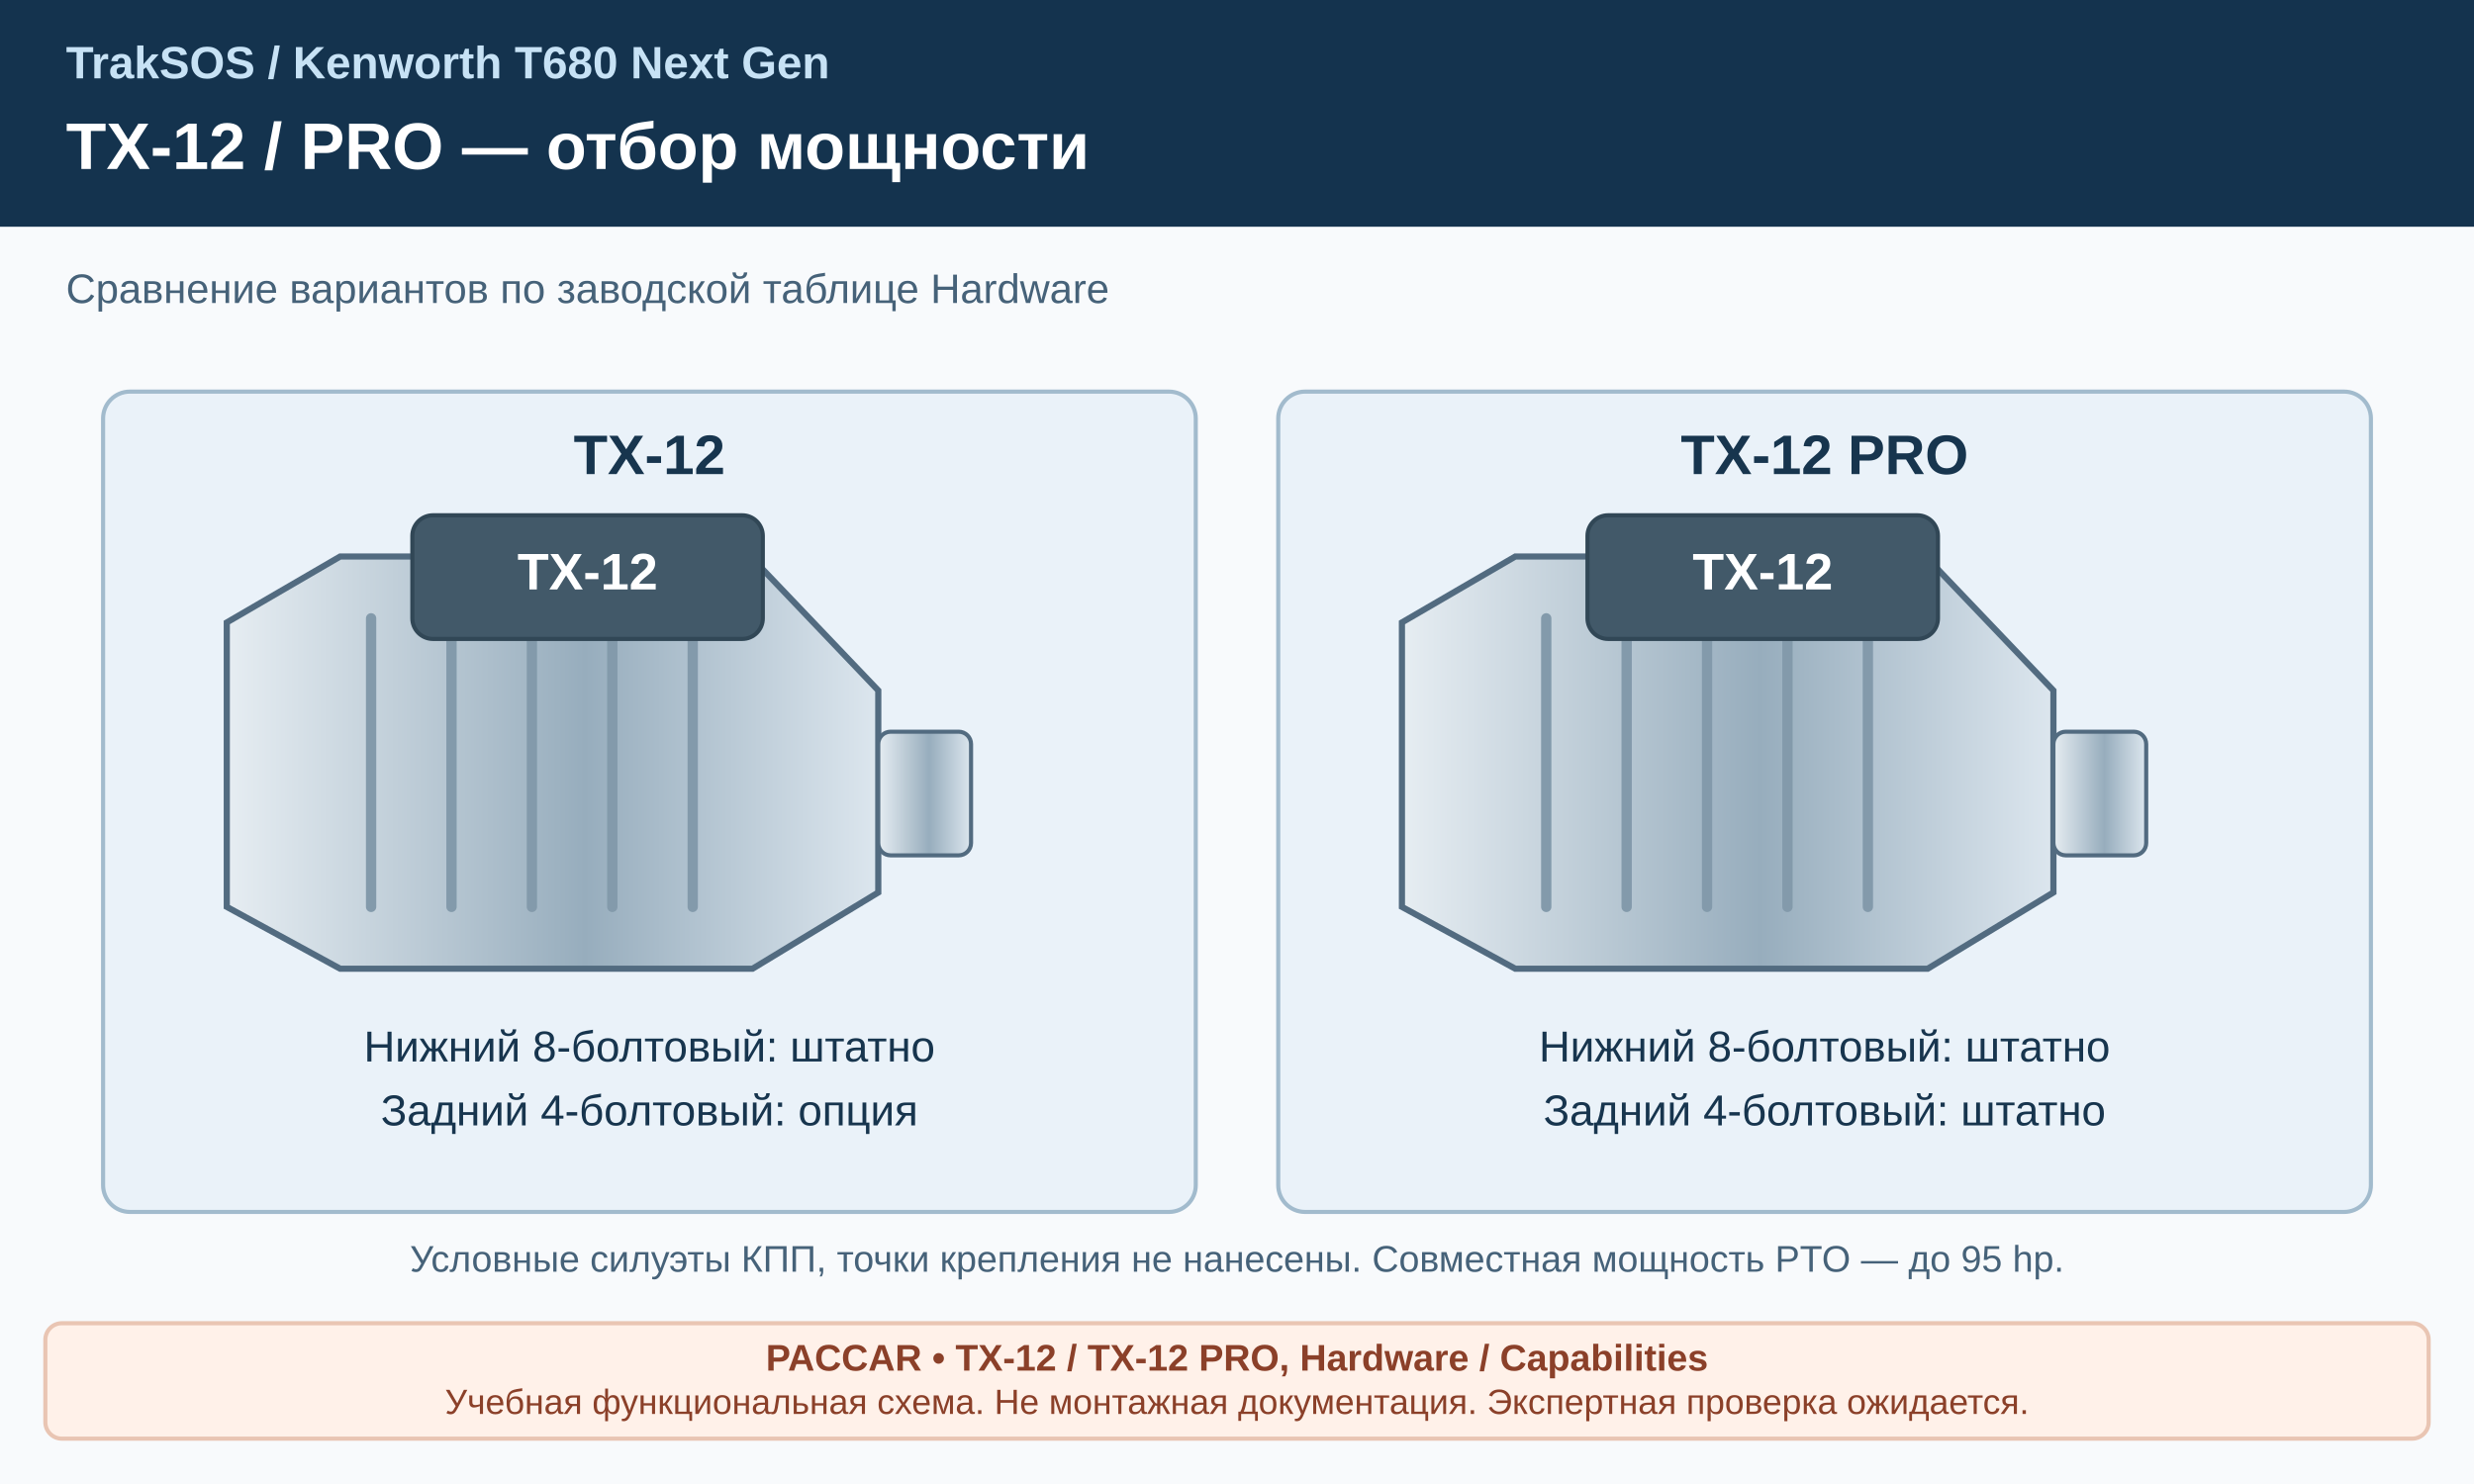
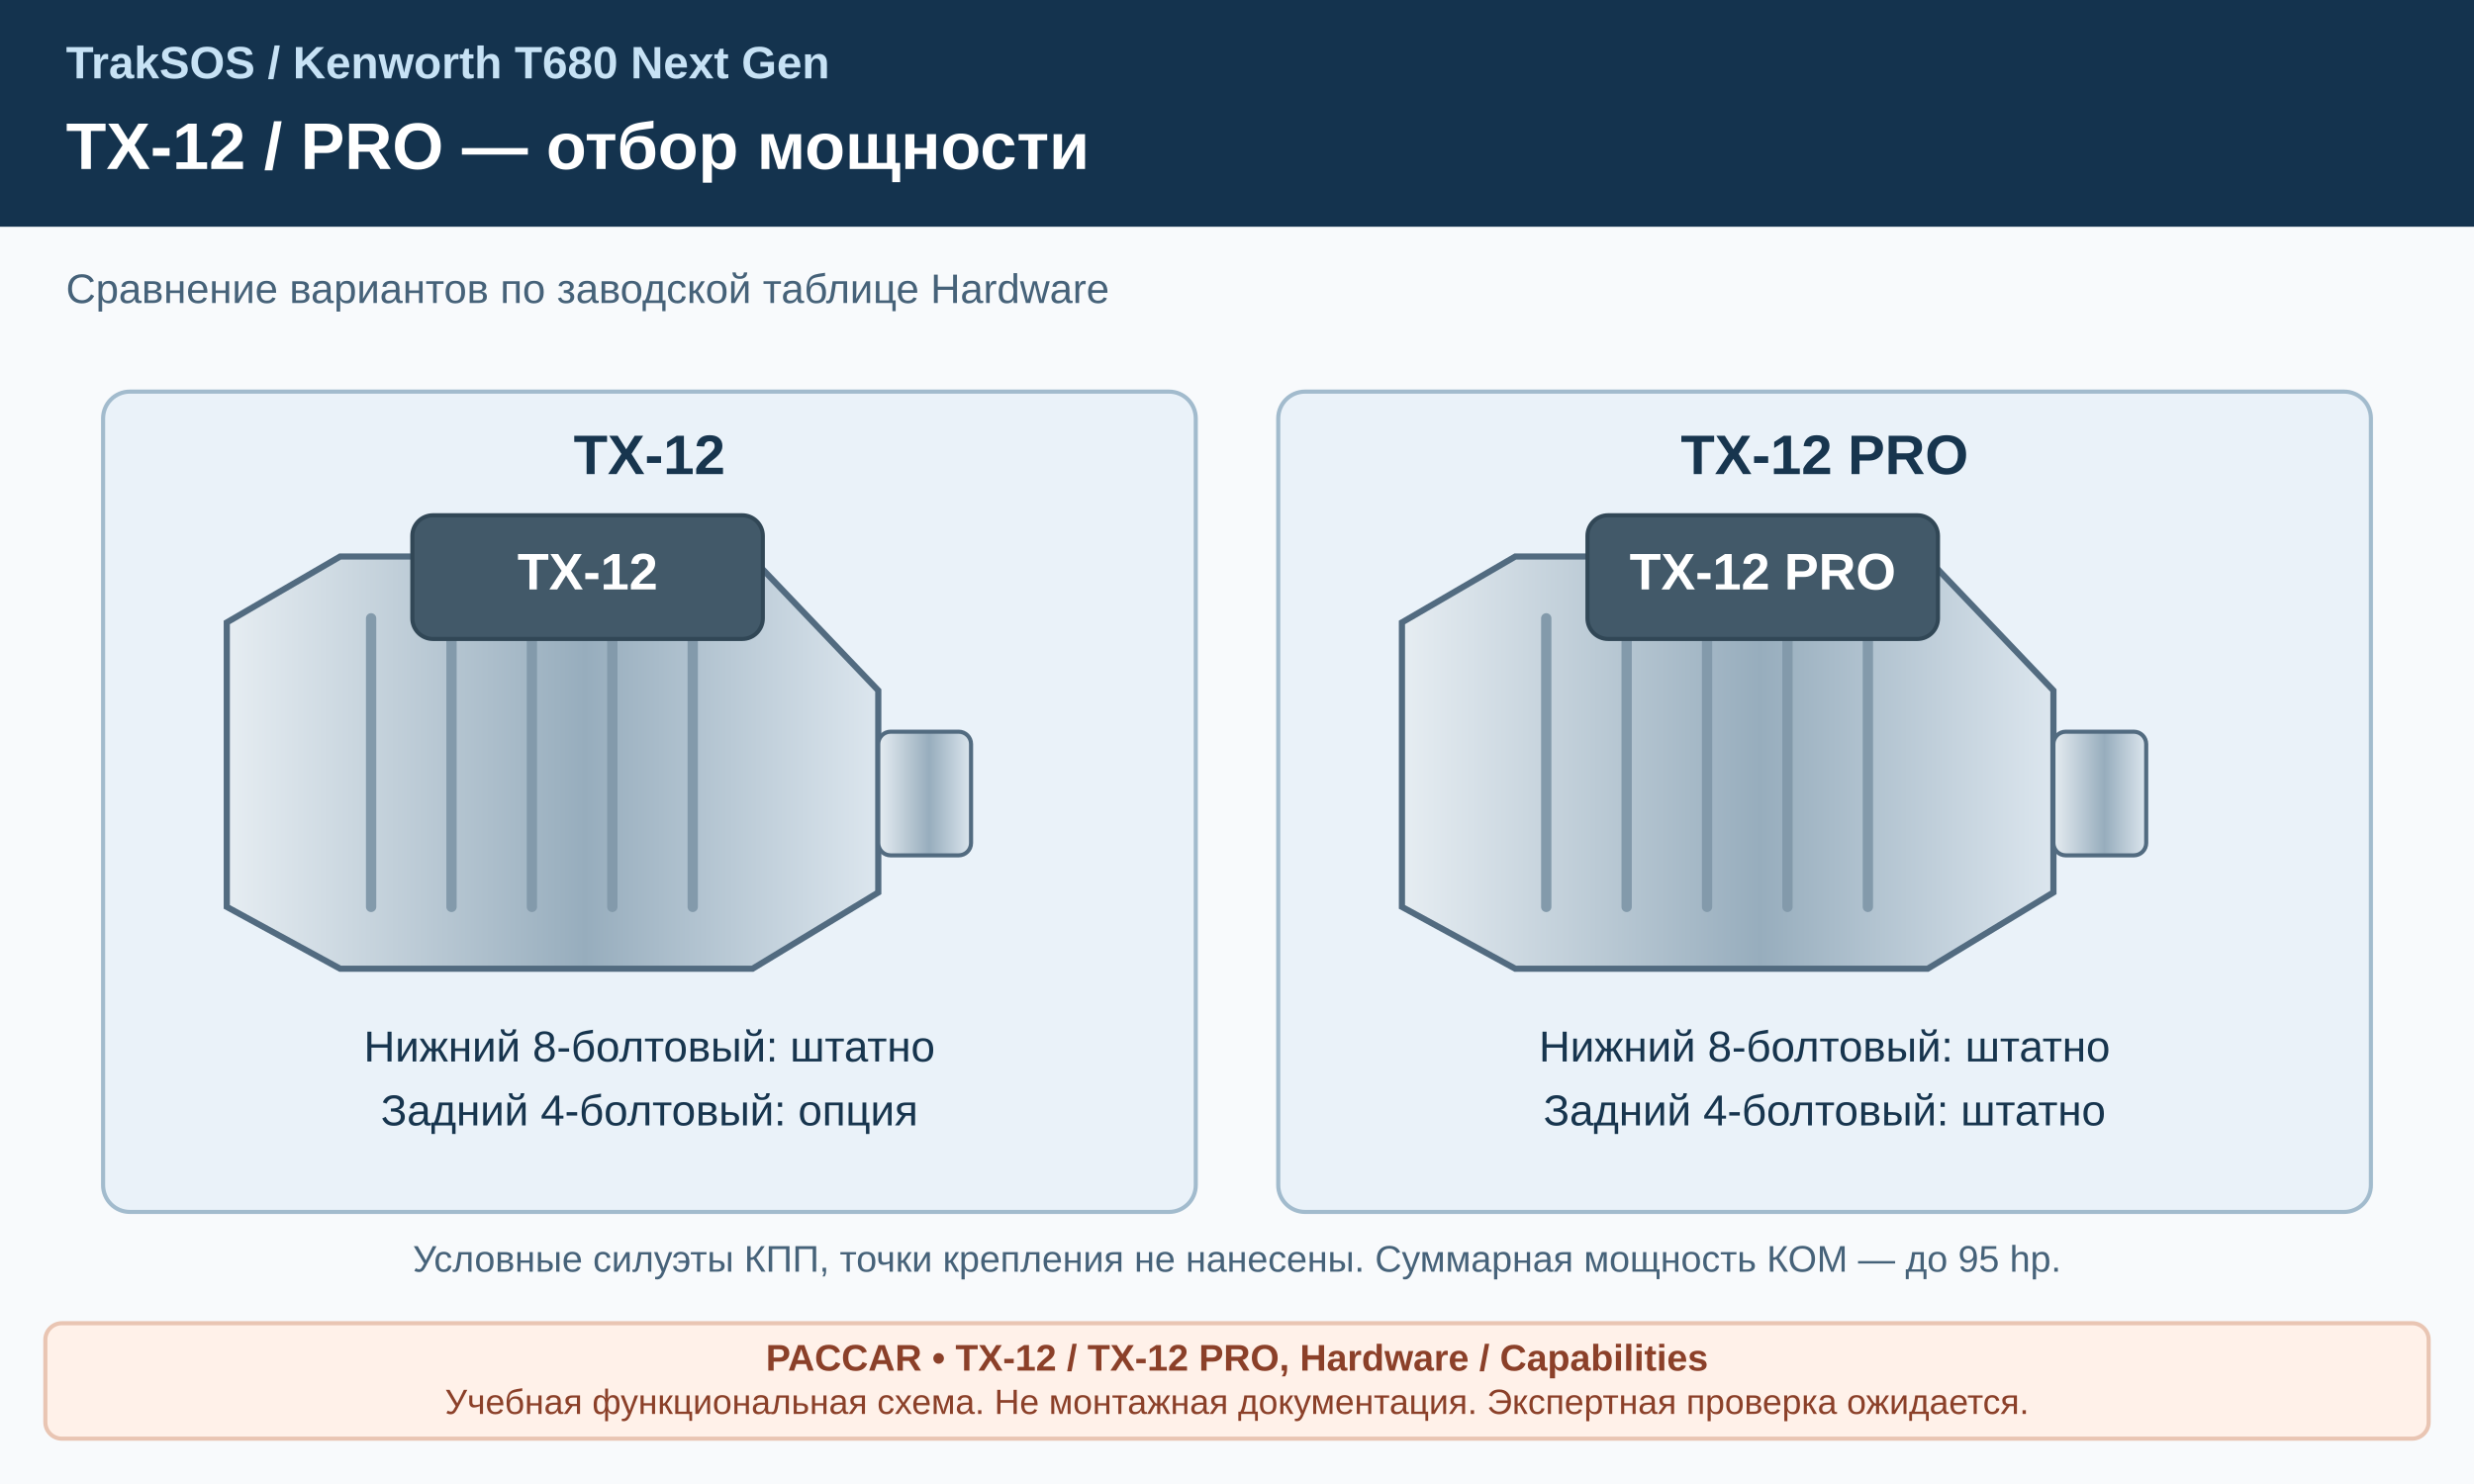
<svg xmlns="http://www.w3.org/2000/svg" width="1200" height="720" viewBox="0 0 1200 720" role="img" aria-label="TX-12 / PRO — отбор мощности">
  <defs>
    <marker id="arrow" markerWidth="8" markerHeight="8" refX="7" refY="4" orient="auto">
      <path d="M0 0L8 4L0 8Z" fill="#286a9b" />
    </marker>
    <linearGradient id="metal">
      <stop stop-color="#e6edf2" />
      <stop offset=".55" stop-color="#97adbd" />
      <stop offset="1" stop-color="#dce6ee" />
    </linearGradient>
  </defs>
  <g font-family="Arial,sans-serif">
    <rect width="1200" height="720" fill="#f8fafc" />
    <rect width="1200" height="110" fill="#14334e" />
    <text x="32" y="38" font-size="22" fill="#c7e2f5" font-weight="700" text-anchor="start">TrakSOS / Kenworth T680 Next Gen</text>
    <text x="32" y="82" font-size="32" fill="#ffffff" font-weight="700" text-anchor="start">TX-12 / PRO — отбор мощности</text>
    <text x="32" y="147" font-size="20" fill="#466279" font-weight="500" text-anchor="start">Сравнение вариантов по заводской таблице Hardware</text>
    <rect x="50" y="190" width="530" height="398" rx="13" fill="#eaf2f9" stroke="#a2bbcd" stroke-width="2" />
    <rect x="620" y="190" width="530" height="398" rx="13" fill="#eaf2f9" stroke="#a2bbcd" stroke-width="2" />
    <text x="315" y="230" font-size="27" fill="#17354e" font-weight="700" text-anchor="middle">TX-12</text>
    <text x="885" y="230" font-size="27" fill="#17354e" font-weight="700" text-anchor="middle">TX-12 PRO</text>
    <g transform="translate(110 270)">
      <path d="M0 32L55 0H254L316 65V163L255 200H55L0 170Z" fill="url(#metal)" stroke="#526b80" stroke-width="3" />
      <path d="M70 30v140" fill="none" stroke="#839aab" stroke-width="5" stroke-linecap="round" stroke-linejoin="round" />
      <path d="M109 30v140" fill="none" stroke="#839aab" stroke-width="5" stroke-linecap="round" stroke-linejoin="round" />
      <path d="M148 30v140" fill="none" stroke="#839aab" stroke-width="5" stroke-linecap="round" stroke-linejoin="round" />
      <path d="M187 30v140" fill="none" stroke="#839aab" stroke-width="5" stroke-linecap="round" stroke-linejoin="round" />
      <path d="M226 30v140" fill="none" stroke="#839aab" stroke-width="5" stroke-linecap="round" stroke-linejoin="round" />
      <rect x="90" y="-20" width="170" height="60" rx="10" fill="#425969" stroke="#314756" stroke-width="2" />
      <text x="175" y="16" font-size="25" fill="white" font-weight="700" text-anchor="middle">TX-12</text>
      <rect x="316" y="85" width="45" height="60" rx="6" fill="url(#metal)" stroke="#526b80" stroke-width="2" />
    </g>
    <g transform="translate(680 270)">
      <path d="M0 32L55 0H254L316 65V163L255 200H55L0 170Z" fill="url(#metal)" stroke="#526b80" stroke-width="3" />
      <path d="M70 30v140" fill="none" stroke="#839aab" stroke-width="5" stroke-linecap="round" stroke-linejoin="round" />
      <path d="M109 30v140" fill="none" stroke="#839aab" stroke-width="5" stroke-linecap="round" stroke-linejoin="round" />
      <path d="M148 30v140" fill="none" stroke="#839aab" stroke-width="5" stroke-linecap="round" stroke-linejoin="round" />
      <path d="M187 30v140" fill="none" stroke="#839aab" stroke-width="5" stroke-linecap="round" stroke-linejoin="round" />
      <path d="M226 30v140" fill="none" stroke="#839aab" stroke-width="5" stroke-linecap="round" stroke-linejoin="round" />
      <rect x="90" y="-20" width="170" height="60" rx="10" fill="#425969" stroke="#314756" stroke-width="2" />
-       <text x="175" y="16" font-size="25" fill="white" font-weight="700" text-anchor="middle">TX-12</text>
+       <text x="175" y="16" font-size="25" fill="white" font-weight="700" text-anchor="middle">TX-12 PRO</text>
      <rect x="316" y="85" width="45" height="60" rx="6" fill="url(#metal)" stroke="#526b80" stroke-width="2" />
    </g>
    <text x="315" y="515" font-size="21" fill="#17354e" font-weight="500" text-anchor="middle">Нижний 8-болтовый: штатно</text>
    <text x="315" y="546" font-size="21" fill="#17354e" font-weight="500" text-anchor="middle">Задний 4-болтовый: опция</text>
    <text x="885" y="515" font-size="21" fill="#17354e" font-weight="500" text-anchor="middle">Нижний 8-болтовый: штатно</text>
    <text x="885" y="546" font-size="21" fill="#17354e" font-weight="500" text-anchor="middle">Задний 4-болтовый: штатно</text>
-     <text x="600" y="617" font-size="18" fill="#466279" font-weight="500" text-anchor="middle">Условные силуэты КПП, точки крепления не нанесены. Совместная мощность PTO — до 95 hp.</text>
+     <text x="600" y="617" font-size="18" fill="#466279" font-weight="500" text-anchor="middle">Условные силуэты КПП, точки крепления не нанесены. Суммарная мощность КОМ — до 95 hp.</text>
    <rect x="22" y="642" width="1156" height="56" rx="8" fill="#fff1e9" stroke="#e9c5b3" stroke-width="2" />
    <text x="600" y="665" font-size="18" fill="#8b4029" font-weight="600" text-anchor="middle">PACCAR • TX-12 / TX-12 PRO, Hardware / Capabilities</text>
    <text x="600" y="686" font-size="17" fill="#8b4029" font-weight="500" text-anchor="middle">Учебная функциональная схема. Не монтажная документация. Экспертная проверка ожидается.</text>
  </g>
</svg>
